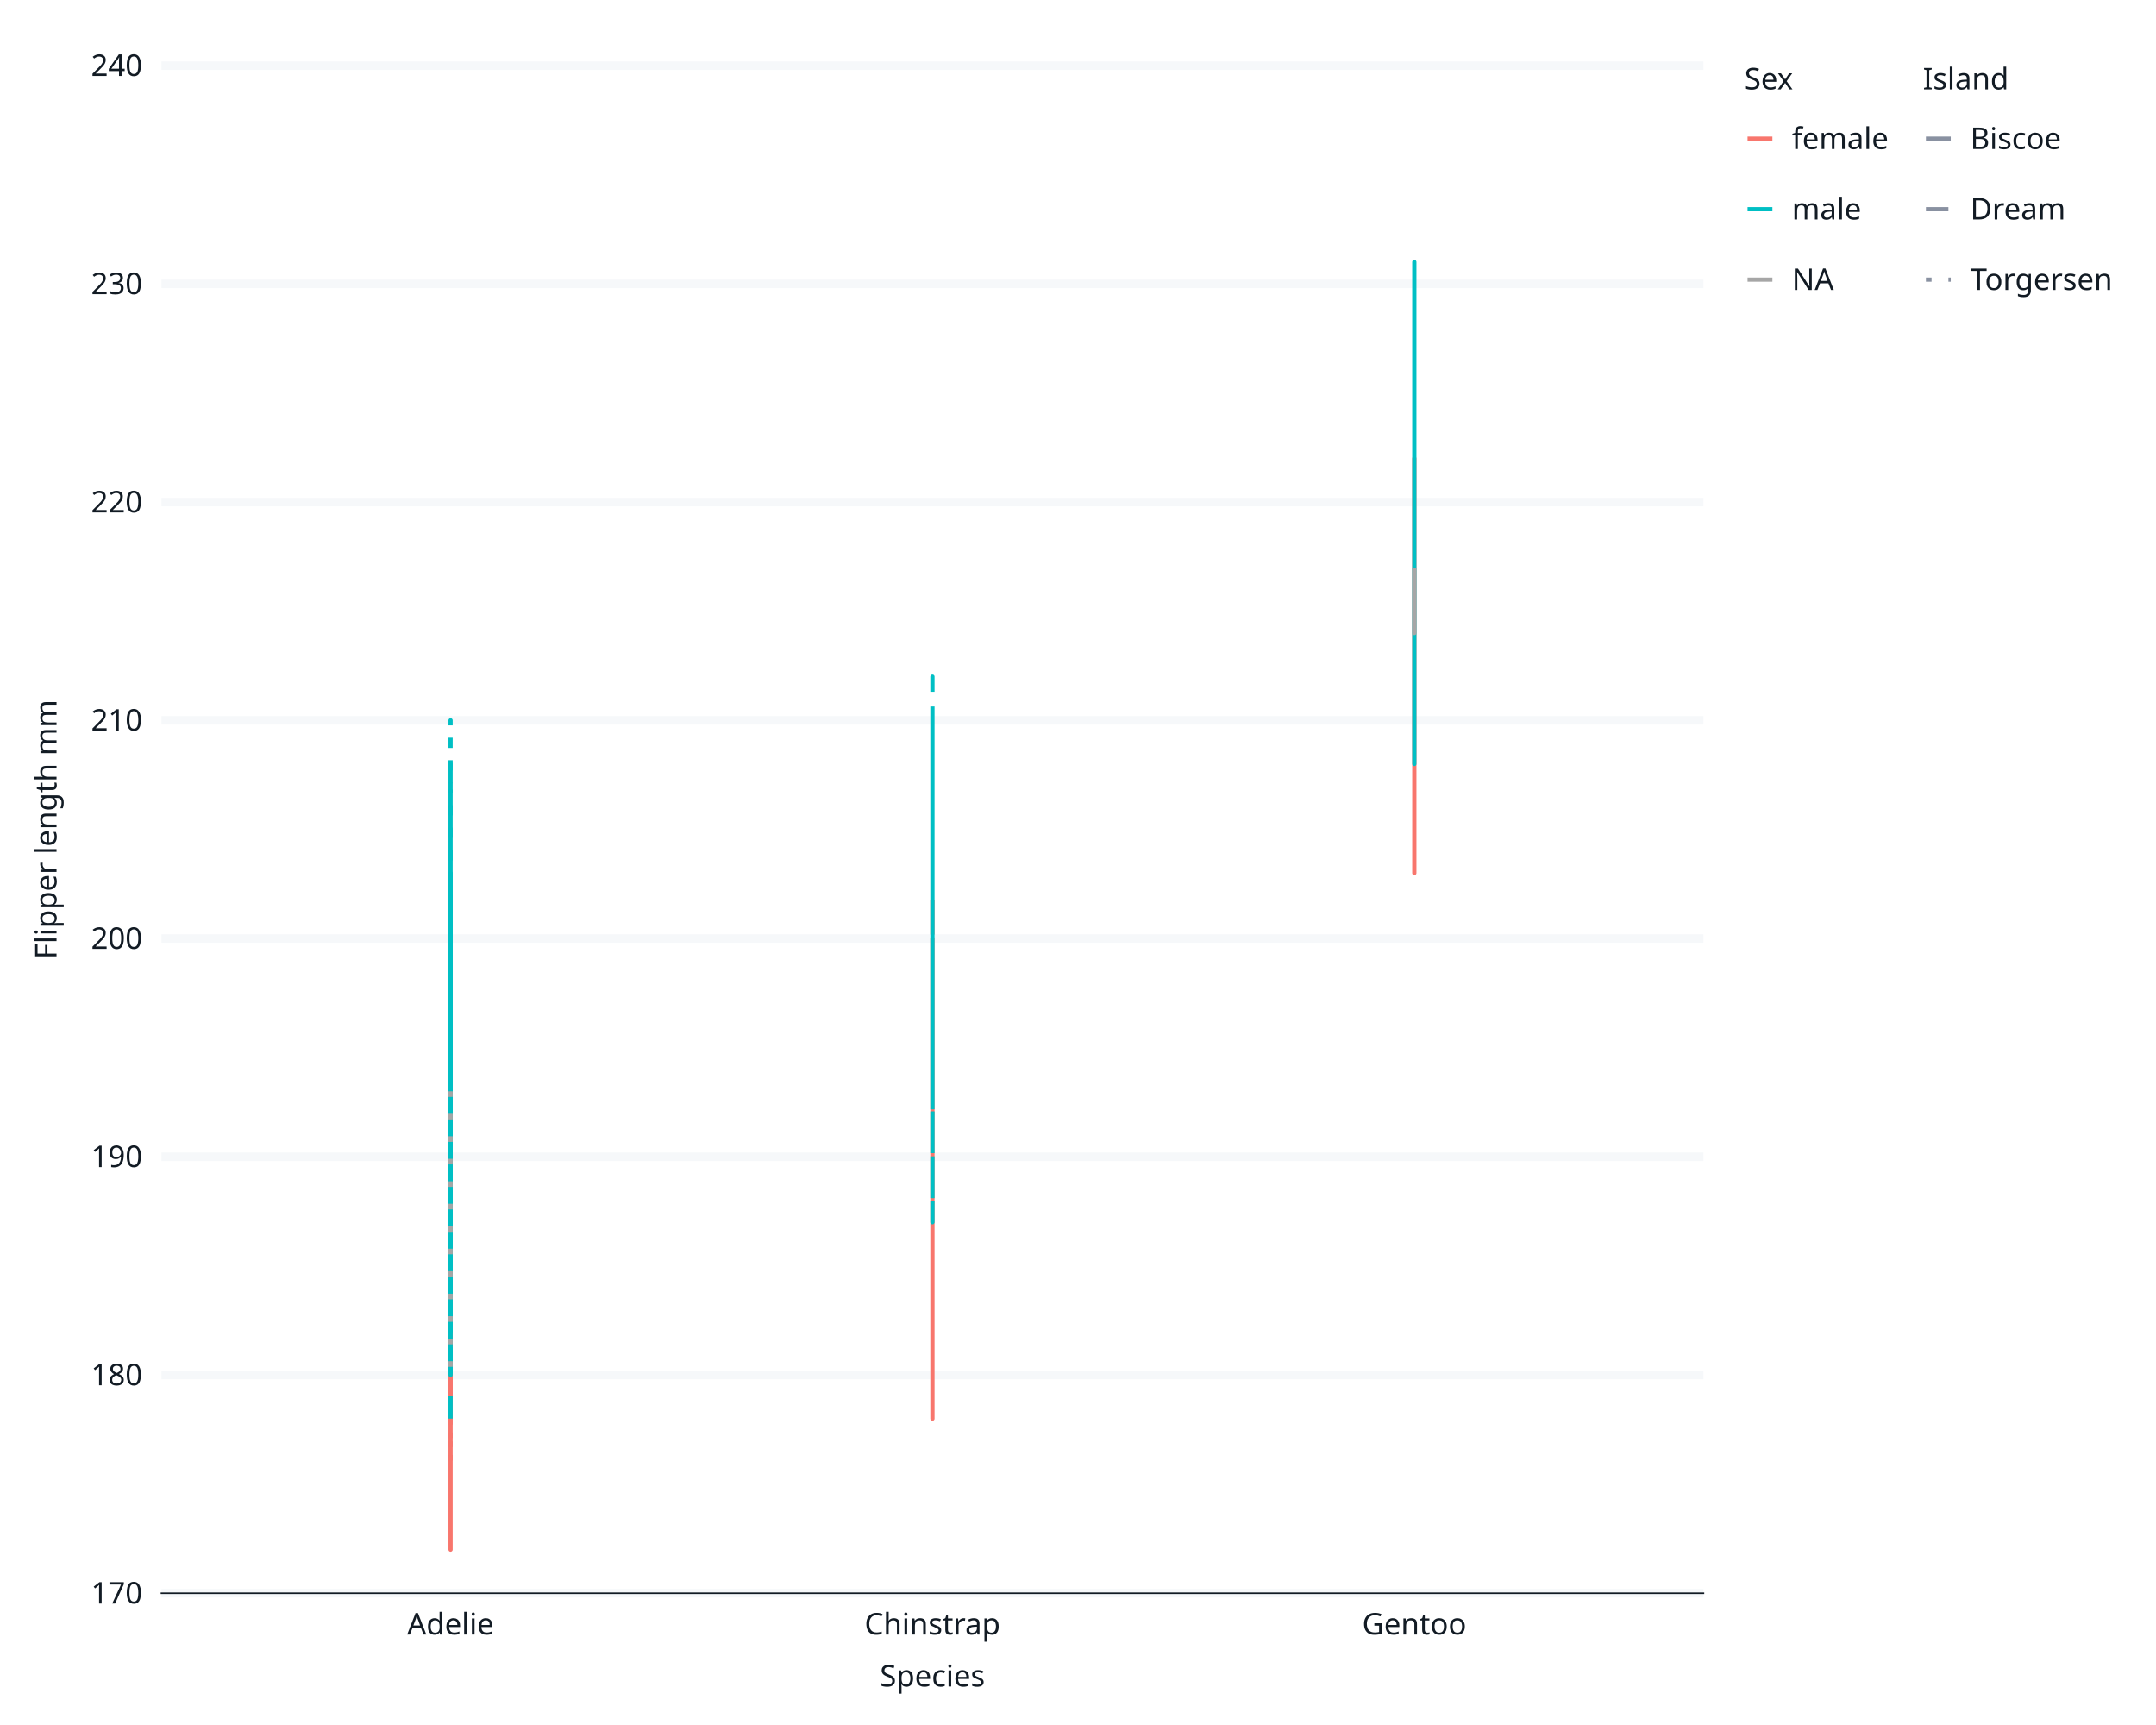
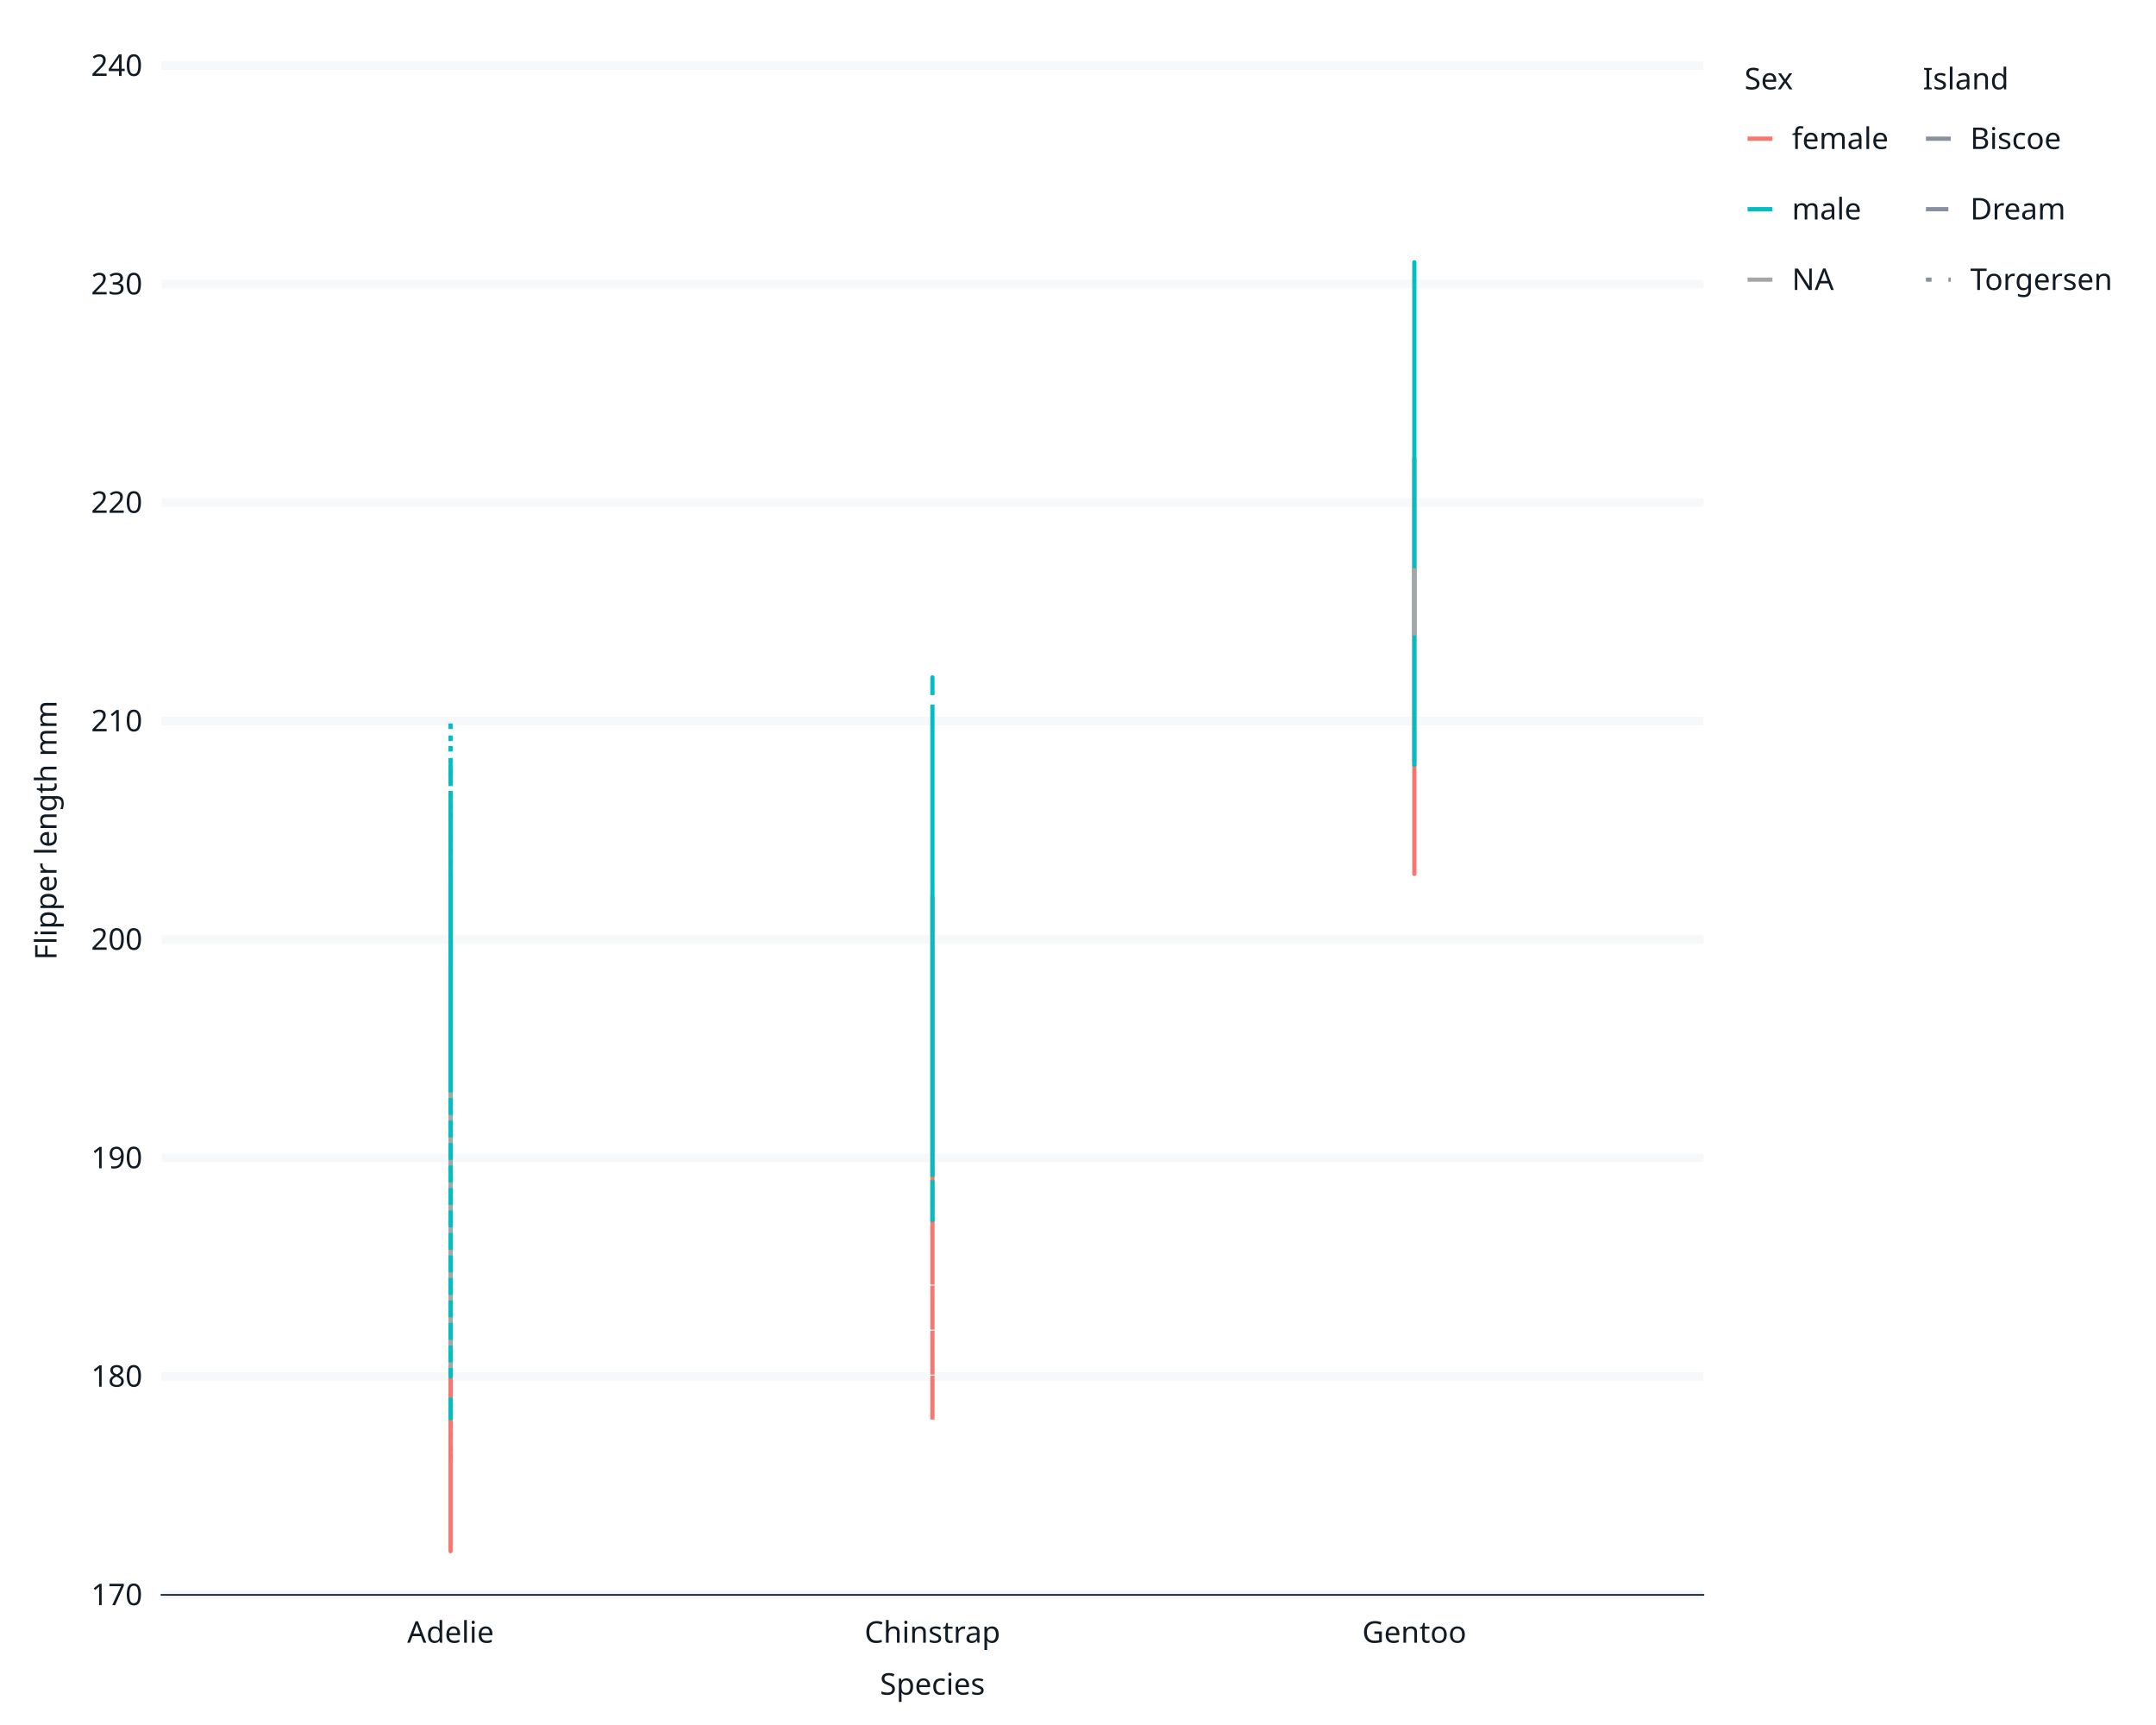
<svg xmlns="http://www.w3.org/2000/svg" class="svglite" data-engine-version="2.0" width="720.00pt" height="576.00pt" viewBox="0 0 720.00 576.00">
  <defs>
    <style type="text/css">
    .svglite line, .svglite polyline, .svglite polygon, .svglite path, .svglite rect, .svglite circle {
      fill: none;
      stroke: #000000;
      stroke-linecap: round;
      stroke-linejoin: round;
      stroke-miterlimit: 10.00;
    }
  </style>
  </defs>
  <rect width="100%" height="100%" style="stroke: none; fill: #FFFFFF;" />
  <defs>
    <clipPath id="cpMC4wMHw3MjAuMDB8MC4wMHw1NzYuMDA=">
      <rect x="0.00" y="0.00" width="720.00" height="576.00" />
    </clipPath>
  </defs>
  <g clip-path="url(#cpMC4wMHw3MjAuMDB8MC4wMHw1NzYuMDA=)">
    <rect x="0" y="0.00" width="720.00" height="576.00" style="stroke-width: 1.07; stroke: #FFFFFF; fill: #FFFFFF;" />
-     <rect x="53.92" y="21.92" width="514.95" height="510.08" style="stroke-width: 1.07; stroke: #FFFFFF; fill: #FFFFFF;" />
-     <polyline points="53.92,532.00 568.87,532.00 " style="stroke-width: 2.84; stroke: #F6F8FA; stroke-linecap: butt;" />
-     <polyline points="53.92,459.13 568.87,459.13 " style="stroke-width: 2.84; stroke: #F6F8FA; stroke-linecap: butt;" />
-     <polyline points="53.92,386.26 568.87,386.26 " style="stroke-width: 2.84; stroke: #F6F8FA; stroke-linecap: butt;" />
-     <polyline points="53.92,313.39 568.87,313.39 " style="stroke-width: 2.84; stroke: #F6F8FA; stroke-linecap: butt;" />
-     <polyline points="53.92,240.53 568.87,240.53 " style="stroke-width: 2.84; stroke: #F6F8FA; stroke-linecap: butt;" />
-     <polyline points="53.92,167.66 568.87,167.66 " style="stroke-width: 2.84; stroke: #F6F8FA; stroke-linecap: butt;" />
-     <polyline points="53.92,94.79 568.87,94.79 " style="stroke-width: 2.84; stroke: #F6F8FA; stroke-linecap: butt;" />
+     <rect x="53.92" y="21.92" width="514.95" height="510.63" style="stroke-width: 1.07; stroke: #FFFFFF; fill: #FFFFFF;" />
+     <polyline points="53.92,532.55 568.87,532.55 " style="stroke-width: 2.84; stroke: #F6F8FA; stroke-linecap: butt;" />
+     <polyline points="53.92,459.60 568.87,459.60 " style="stroke-width: 2.84; stroke: #F6F8FA; stroke-linecap: butt;" />
+     <polyline points="53.92,386.65 568.87,386.65 " style="stroke-width: 2.84; stroke: #F6F8FA; stroke-linecap: butt;" />
+     <polyline points="53.92,313.71 568.87,313.71 " style="stroke-width: 2.84; stroke: #F6F8FA; stroke-linecap: butt;" />
+     <polyline points="53.92,240.76 568.87,240.76 " style="stroke-width: 2.84; stroke: #F6F8FA; stroke-linecap: butt;" />
+     <polyline points="53.92,167.81 568.87,167.81 " style="stroke-width: 2.84; stroke: #F6F8FA; stroke-linecap: butt;" />
+     <polyline points="53.92,94.87 568.87,94.87 " style="stroke-width: 2.84; stroke: #F6F8FA; stroke-linecap: butt;" />
    <polyline points="53.92,21.92 568.87,21.92 " style="stroke-width: 2.84; stroke: #F6F8FA; stroke-linecap: butt;" />
-     <polyline points="150.47,532.00 150.47,21.92 " style="stroke-width: 2.84; stroke: none; stroke-linecap: butt;" />
-     <polyline points="311.39,532.00 311.39,21.92 " style="stroke-width: 2.84; stroke: none; stroke-linecap: butt;" />
-     <polyline points="472.32,532.00 472.32,21.92 " style="stroke-width: 2.84; stroke: none; stroke-linecap: butt;" />
-     <polyline points="150.47,502.85 150.47,393.55 150.47,408.12 150.47,408.12 150.47,517.43 150.47,415.41 150.47,386.26 150.47,408.12 150.47,415.41 150.47,451.85 150.47,422.70 150.47,422.70 150.47,429.99 150.47,349.83 150.47,371.69 150.47,437.27 150.47,364.40 150.47,320.68 150.47,451.85 150.47,327.97 150.47,364.40 150.47,378.98 " style="stroke-width: 1.41; stroke: #F8766D; stroke-linecap: butt;" />
-     <polyline points="150.47,473.71 150.47,400.84 150.47,349.83 150.47,459.13 150.47,451.85 150.47,444.56 150.47,415.41 150.47,422.70 150.47,386.26 150.47,378.98 150.47,393.55 150.47,386.26 150.47,298.82 150.47,422.70 150.47,408.12 150.47,386.26 150.47,473.71 150.47,364.40 150.47,408.12 150.47,378.98 150.47,422.70 150.47,364.40 150.47,400.84 150.47,371.69 150.47,429.99 150.47,349.83 150.47,408.12 " style="stroke-width: 1.41; stroke: #F8766D; stroke-dasharray: 7.51,7.51; stroke-linecap: butt;" />
-     <polyline points="150.47,415.41 150.47,349.83 150.47,364.40 150.47,451.85 150.47,444.56 150.47,422.70 150.47,349.83 150.47,429.99 150.47,386.26 150.47,386.26 150.47,342.54 150.47,386.26 150.47,378.98 150.47,408.12 150.47,393.55 150.47,408.12 150.47,400.84 150.47,393.55 150.47,408.12 150.47,488.28 150.47,415.41 150.47,378.98 150.47,378.98 150.47,386.26 " style="stroke-width: 1.41; stroke: #F8766D; stroke-dasharray: 1.88,5.63; stroke-linecap: butt;" />
-     <polyline points="150.47,459.13 150.47,422.70 150.47,459.13 150.47,437.27 150.47,459.13 150.47,400.84 150.47,313.39 150.47,378.98 150.47,364.40 150.47,357.12 150.47,349.83 150.47,371.69 150.47,371.69 150.47,400.84 150.47,291.53 150.47,386.26 150.47,429.99 150.47,386.26 150.47,335.26 150.47,378.98 150.47,335.26 150.47,342.54 " style="stroke-width: 1.41; stroke: #00BFC4; stroke-linecap: butt;" />
-     <polyline points="150.47,473.71 150.47,429.99 150.47,342.54 150.47,386.26 150.47,429.99 150.47,349.83 150.47,342.54 150.47,386.26 150.47,444.56 150.47,378.98 150.47,357.12 150.47,386.26 150.47,393.55 150.47,276.96 150.47,415.41 150.47,255.10 150.47,342.54 150.47,371.69 150.47,320.68 150.47,386.26 150.47,313.39 150.47,364.40 150.47,408.12 150.47,386.26 150.47,422.70 150.47,386.26 150.47,364.40 150.47,306.11 " style="stroke-width: 1.41; stroke: #00BFC4; stroke-dasharray: 7.51,7.51; stroke-linecap: butt;" />
-     <polyline points="150.47,451.85 150.47,386.26 150.47,349.83 150.47,378.98 150.47,327.97 150.47,335.26 150.47,357.12 150.47,327.97 150.47,386.26 150.47,335.26 150.47,349.83 150.47,429.99 150.47,349.83 150.47,342.54 150.47,364.40 150.47,320.68 150.47,393.55 150.47,327.97 150.47,298.82 150.47,320.68 150.47,349.83 150.47,240.53 150.47,335.26 " style="stroke-width: 1.41; stroke: #00BFC4; stroke-dasharray: 1.88,5.63; stroke-linecap: butt;" />
-     <polyline points="150.47,364.40 150.47,386.26 150.47,415.41 150.47,459.13 " style="stroke-width: 1.41; stroke: #A6A6A6; stroke-dasharray: 1.88,5.63; stroke-linecap: butt;" />
-     <polyline points="311.39,371.69 311.39,400.84 311.39,327.97 311.39,473.71 311.39,349.83 311.39,364.40 311.39,422.70 311.39,386.26 311.39,451.85 311.39,386.26 311.39,451.85 311.39,408.12 311.39,349.83 311.39,313.39 311.39,378.98 311.39,408.12 311.39,408.12 311.39,320.68 311.39,349.83 311.39,371.69 311.39,408.12 311.39,342.54 311.39,342.54 311.39,386.26 311.39,327.97 311.39,320.68 311.39,364.40 311.39,408.12 311.39,378.98 311.39,357.12 311.39,393.55 311.39,349.83 311.39,298.82 311.39,327.97 " style="stroke-width: 1.41; stroke: #F8766D; stroke-dasharray: 7.51,7.51; stroke-linecap: butt;" />
-     <polyline points="311.39,342.54 311.39,364.40 311.39,335.26 311.39,335.26 311.39,327.97 311.39,357.12 311.39,306.11 311.39,306.11 311.39,335.26 311.39,349.83 311.39,378.98 311.39,364.40 311.39,335.26 311.39,313.39 311.39,276.96 311.39,306.11 311.39,291.53 311.39,349.83 311.39,240.53 311.39,276.96 311.39,240.53 311.39,342.54 311.39,306.11 311.39,225.95 311.39,408.12 311.39,306.11 311.39,291.53 311.39,335.26 311.39,291.53 311.39,298.82 311.39,269.67 311.39,262.39 311.39,364.40 311.39,240.53 " style="stroke-width: 1.41; stroke: #00BFC4; stroke-dasharray: 7.51,7.51; stroke-linecap: butt;" />
-     <polyline points="472.32,233.24 472.32,240.53 472.32,240.53 472.32,233.24 472.32,247.81 472.32,211.38 472.32,211.38 472.32,240.53 472.32,240.53 472.32,247.81 472.32,204.09 472.32,218.66 472.32,204.09 472.32,240.53 472.32,247.81 472.32,262.39 472.32,167.66 472.32,218.66 472.32,255.10 472.32,255.10 472.32,240.53 472.32,189.52 472.32,240.53 472.32,218.66 472.32,240.53 472.32,240.53 472.32,189.52 472.32,255.10 472.32,255.10 472.32,255.10 472.32,211.38 472.32,174.94 472.32,167.66 472.32,196.80 472.32,189.52 472.32,196.80 472.32,247.81 472.32,204.09 472.32,225.95 472.32,225.95 472.32,225.95 472.32,182.23 472.32,225.95 472.32,182.23 472.32,225.95 472.32,211.38 472.32,153.08 472.32,291.53 472.32,174.94 472.32,204.09 472.32,240.53 472.32,255.10 472.32,196.80 472.32,218.66 472.32,189.52 472.32,211.38 472.32,204.09 472.32,225.95 " style="stroke-width: 1.41; stroke: #F8766D; stroke-linecap: butt;" />
-     <polyline points="472.32,94.79 472.32,182.23 472.32,204.09 472.32,174.94 472.32,204.09 472.32,196.80 472.32,218.66 472.32,189.52 472.32,160.37 472.32,153.08 472.32,182.23 472.32,204.09 472.32,204.09 472.32,204.09 472.32,167.66 472.32,153.08 472.32,94.79 472.32,167.66 472.32,174.94 472.32,255.10 472.32,131.22 472.32,196.80 472.32,153.08 472.32,131.22 472.32,204.09 472.32,167.66 472.32,131.22 472.32,167.66 472.32,167.66 472.32,138.51 472.32,160.37 472.32,87.50 472.32,94.79 472.32,102.07 472.32,145.80 472.32,160.37 472.32,160.37 472.32,94.79 472.32,167.66 472.32,145.80 472.32,160.37 472.32,138.51 472.32,109.36 472.32,182.23 472.32,94.79 472.32,109.36 472.32,138.51 472.32,123.93 472.32,196.80 472.32,131.22 472.32,109.36 472.32,109.36 472.32,204.09 472.32,174.94 472.32,247.81 472.32,102.07 472.32,94.79 472.32,94.79 472.32,153.08 472.32,153.08 472.32,218.66 " style="stroke-width: 1.41; stroke: #00BFC4; stroke-linecap: butt;" />
-     <polyline points="472.32,196.80 472.32,211.38 472.32,196.80 472.32,189.52 " style="stroke-width: 1.41; stroke: #A6A6A6; stroke-linecap: butt;" />
-     <polyline points="53.92,532.00 53.92,21.92 " style="stroke-width: 0.53; stroke: none; stroke-linecap: square;" />
-     <text x="47.56" y="535.44" text-anchor="end" style="font-size: 10.00px; fill: #121B24; font-family: sans;" textLength="16.69px" lengthAdjust="spacingAndGlyphs">170</text>
-     <text x="47.56" y="462.57" text-anchor="end" style="font-size: 10.00px; fill: #121B24; font-family: sans;" textLength="16.69px" lengthAdjust="spacingAndGlyphs">180</text>
-     <text x="47.56" y="389.70" text-anchor="end" style="font-size: 10.00px; fill: #121B24; font-family: sans;" textLength="16.69px" lengthAdjust="spacingAndGlyphs">190</text>
-     <text x="47.56" y="316.84" text-anchor="end" style="font-size: 10.00px; fill: #121B24; font-family: sans;" textLength="16.69px" lengthAdjust="spacingAndGlyphs">200</text>
-     <text x="47.56" y="243.97" text-anchor="end" style="font-size: 10.00px; fill: #121B24; font-family: sans;" textLength="16.69px" lengthAdjust="spacingAndGlyphs">210</text>
-     <text x="47.56" y="171.10" text-anchor="end" style="font-size: 10.00px; fill: #121B24; font-family: sans;" textLength="16.69px" lengthAdjust="spacingAndGlyphs">220</text>
-     <text x="47.56" y="98.23" text-anchor="end" style="font-size: 10.00px; fill: #121B24; font-family: sans;" textLength="16.69px" lengthAdjust="spacingAndGlyphs">230</text>
+     <polyline points="150.47,532.55 150.47,21.92 " style="stroke-width: 2.84; stroke: none; stroke-linecap: butt;" />
+     <polyline points="311.39,532.55 311.39,21.92 " style="stroke-width: 2.84; stroke: none; stroke-linecap: butt;" />
+     <polyline points="472.32,532.55 472.32,21.92 " style="stroke-width: 2.84; stroke: none; stroke-linecap: butt;" />
+     <polyline points="150.47,503.37 150.47,393.95 150.47,408.54 150.47,408.54 150.47,517.96 150.47,415.83 150.47,386.65 150.47,408.54 150.47,415.83 150.47,452.31 150.47,423.13 150.47,423.13 150.47,430.42 150.47,350.18 150.47,372.07 150.47,437.72 150.47,364.77 150.47,321.00 150.47,452.31 150.47,328.30 150.47,364.77 150.47,379.36 " style="stroke-width: 1.41; stroke: #F8766D; stroke-linecap: butt;" />
+     <polyline points="150.47,474.19 150.47,401.24 150.47,350.18 150.47,459.60 150.47,452.31 150.47,445.01 150.47,415.83 150.47,423.13 150.47,386.65 150.47,379.36 150.47,393.95 150.47,386.65 150.47,299.12 150.47,423.13 150.47,408.54 150.47,386.65 150.47,474.19 150.47,364.77 150.47,408.54 150.47,379.36 150.47,423.13 150.47,364.77 150.47,401.24 150.47,372.07 150.47,430.42 150.47,350.18 150.47,408.54 " style="stroke-width: 1.41; stroke: #F8766D; stroke-dasharray: 7.51,7.51; stroke-linecap: butt;" />
+     <polyline points="150.47,415.83 150.47,350.18 150.47,364.77 150.47,452.31 150.47,445.01 150.47,423.13 150.47,350.18 150.47,430.42 150.47,386.65 150.47,386.65 150.47,342.89 150.47,386.65 150.47,379.36 150.47,408.54 150.47,393.95 150.47,408.54 150.47,401.24 150.47,393.95 150.47,408.54 150.47,488.78 150.47,415.83 150.47,379.36 150.47,379.36 150.47,386.65 " style="stroke-width: 1.41; stroke: #F8766D; stroke-dasharray: 1.88,5.63; stroke-linecap: butt;" />
+     <polyline points="150.47,459.60 150.47,423.13 150.47,459.60 150.47,437.72 150.47,459.60 150.47,401.24 150.47,313.71 150.47,379.36 150.47,364.77 150.47,357.48 150.47,350.18 150.47,372.07 150.47,372.07 150.47,401.24 150.47,291.82 150.47,386.65 150.47,430.42 150.47,386.65 150.47,335.59 150.47,379.36 150.47,335.59 150.47,342.89 " style="stroke-width: 1.41; stroke: #00BFC4; stroke-linecap: butt;" />
+     <polyline points="150.47,474.19 150.47,430.42 150.47,342.89 150.47,386.65 150.47,430.42 150.47,350.18 150.47,342.89 150.47,386.65 150.47,445.01 150.47,379.36 150.47,357.48 150.47,386.65 150.47,393.95 150.47,277.23 150.47,415.83 150.47,255.35 150.47,342.89 150.47,372.07 150.47,321.00 150.47,386.65 150.47,313.71 150.47,364.77 150.47,408.54 150.47,386.65 150.47,423.13 150.47,386.65 150.47,364.77 150.47,306.41 " style="stroke-width: 1.41; stroke: #00BFC4; stroke-dasharray: 7.51,7.51; stroke-linecap: butt;" />
+     <polyline points="150.47,452.31 150.47,386.65 150.47,350.18 150.47,379.36 150.47,328.30 150.47,335.59 150.47,357.48 150.47,328.30 150.47,386.65 150.47,335.59 150.47,350.18 150.47,430.42 150.47,350.18 150.47,342.89 150.47,364.77 150.47,321.00 150.47,393.95 150.47,328.30 150.47,299.12 150.47,321.00 150.47,350.18 150.47,240.76 150.47,335.59 " style="stroke-width: 1.41; stroke: #00BFC4; stroke-dasharray: 1.88,5.63; stroke-linecap: butt;" />
+     <polyline points="150.47,364.77 150.47,386.65 150.47,415.83 150.47,459.60 " style="stroke-width: 1.41; stroke: #A6A6A6; stroke-dasharray: 1.88,5.63; stroke-linecap: butt;" />
+     <polyline points="311.39,372.07 311.39,401.24 311.39,328.30 311.39,474.19 311.39,350.18 311.39,364.77 311.39,423.13 311.39,386.65 311.39,452.31 311.39,386.65 311.39,452.31 311.39,408.54 311.39,350.18 311.39,313.71 311.39,379.36 311.39,408.54 311.39,408.54 311.39,321.00 311.39,350.18 311.39,372.07 311.39,408.54 311.39,342.89 311.39,342.89 311.39,386.65 311.39,328.30 311.39,321.00 311.39,364.77 311.39,408.54 311.39,379.36 311.39,357.48 311.39,393.95 311.39,350.18 311.39,299.12 311.39,328.30 " style="stroke-width: 1.41; stroke: #F8766D; stroke-dasharray: 7.51,7.51; stroke-linecap: butt;" />
+     <polyline points="311.39,342.89 311.39,364.77 311.39,335.59 311.39,335.59 311.39,328.30 311.39,357.48 311.39,306.41 311.39,306.41 311.39,335.59 311.39,350.18 311.39,379.36 311.39,364.77 311.39,335.59 311.39,313.71 311.39,277.23 311.39,306.41 311.39,291.82 311.39,350.18 311.39,240.76 311.39,277.23 311.39,240.76 311.39,342.89 311.39,306.41 311.39,226.17 311.39,408.54 311.39,306.41 311.39,291.82 311.39,335.59 311.39,291.82 311.39,299.12 311.39,269.94 311.39,262.64 311.39,364.77 311.39,240.76 " style="stroke-width: 1.41; stroke: #00BFC4; stroke-dasharray: 7.51,7.51; stroke-linecap: butt;" />
+     <polyline points="472.32,233.47 472.32,240.76 472.32,240.76 472.32,233.47 472.32,248.05 472.32,211.58 472.32,211.58 472.32,240.76 472.32,240.76 472.32,248.05 472.32,204.29 472.32,218.88 472.32,204.29 472.32,240.76 472.32,248.05 472.32,262.64 472.32,167.81 472.32,218.88 472.32,255.35 472.32,255.35 472.32,240.76 472.32,189.70 472.32,240.76 472.32,218.88 472.32,240.76 472.32,240.76 472.32,189.70 472.32,255.35 472.32,255.35 472.32,255.35 472.32,211.58 472.32,175.11 472.32,167.81 472.32,196.99 472.32,189.70 472.32,196.99 472.32,248.05 472.32,204.29 472.32,226.17 472.32,226.17 472.32,226.17 472.32,182.40 472.32,226.17 472.32,182.40 472.32,226.17 472.32,211.58 472.32,153.22 472.32,291.82 472.32,175.11 472.32,204.29 472.32,240.76 472.32,255.35 472.32,196.99 472.32,218.88 472.32,189.70 472.32,211.58 472.32,204.29 472.32,226.17 " style="stroke-width: 1.41; stroke: #F8766D; stroke-linecap: butt;" />
+     <polyline points="472.32,94.87 472.32,182.40 472.32,204.29 472.32,175.11 472.32,204.29 472.32,196.99 472.32,218.88 472.32,189.70 472.32,160.52 472.32,153.22 472.32,182.40 472.32,204.29 472.32,204.29 472.32,204.29 472.32,167.81 472.32,153.22 472.32,94.87 472.32,167.81 472.32,175.11 472.32,255.35 472.32,131.34 472.32,196.99 472.32,153.22 472.32,131.34 472.32,204.29 472.32,167.81 472.32,131.34 472.32,167.81 472.32,167.81 472.32,138.63 472.32,160.52 472.32,87.57 472.32,94.87 472.32,102.16 472.32,145.93 472.32,160.52 472.32,160.52 472.32,94.87 472.32,167.81 472.32,145.93 472.32,160.52 472.32,138.63 472.32,109.45 472.32,182.40 472.32,94.87 472.32,109.45 472.32,138.63 472.32,124.04 472.32,196.99 472.32,131.34 472.32,109.45 472.32,109.45 472.32,204.29 472.32,175.11 472.32,248.05 472.32,102.16 472.32,94.87 472.32,94.87 472.32,153.22 472.32,153.22 472.32,218.88 " style="stroke-width: 1.41; stroke: #00BFC4; stroke-linecap: butt;" />
+     <polyline points="472.32,196.99 472.32,211.58 472.32,196.99 472.32,189.70 " style="stroke-width: 1.41; stroke: #A6A6A6; stroke-linecap: butt;" />
+     <polyline points="53.92,532.55 53.92,21.92 " style="stroke-width: 0.53; stroke: none; stroke-linecap: square;" />
+     <text x="47.56" y="535.99" text-anchor="end" style="font-size: 10.00px; fill: #121B24; font-family: sans;" textLength="16.69px" lengthAdjust="spacingAndGlyphs">170</text>
+     <text x="47.56" y="463.04" text-anchor="end" style="font-size: 10.00px; fill: #121B24; font-family: sans;" textLength="16.69px" lengthAdjust="spacingAndGlyphs">180</text>
+     <text x="47.56" y="390.10" text-anchor="end" style="font-size: 10.00px; fill: #121B24; font-family: sans;" textLength="16.69px" lengthAdjust="spacingAndGlyphs">190</text>
+     <text x="47.56" y="317.15" text-anchor="end" style="font-size: 10.00px; fill: #121B24; font-family: sans;" textLength="16.69px" lengthAdjust="spacingAndGlyphs">200</text>
+     <text x="47.56" y="244.20" text-anchor="end" style="font-size: 10.00px; fill: #121B24; font-family: sans;" textLength="16.69px" lengthAdjust="spacingAndGlyphs">210</text>
+     <text x="47.56" y="171.25" text-anchor="end" style="font-size: 10.00px; fill: #121B24; font-family: sans;" textLength="16.69px" lengthAdjust="spacingAndGlyphs">220</text>
+     <text x="47.56" y="98.31" text-anchor="end" style="font-size: 10.00px; fill: #121B24; font-family: sans;" textLength="16.69px" lengthAdjust="spacingAndGlyphs">230</text>
    <text x="47.56" y="25.36" text-anchor="end" style="font-size: 10.00px; fill: #121B24; font-family: sans;" textLength="16.69px" lengthAdjust="spacingAndGlyphs">240</text>
-     <polyline points="50.30,532.00 53.92,532.00 " style="stroke-width: 0.53; stroke: none; stroke-linecap: butt;" />
-     <polyline points="50.30,459.13 53.92,459.13 " style="stroke-width: 0.53; stroke: none; stroke-linecap: butt;" />
-     <polyline points="50.30,386.26 53.92,386.26 " style="stroke-width: 0.53; stroke: none; stroke-linecap: butt;" />
-     <polyline points="50.30,313.39 53.92,313.39 " style="stroke-width: 0.53; stroke: none; stroke-linecap: butt;" />
-     <polyline points="50.30,240.53 53.92,240.53 " style="stroke-width: 0.53; stroke: none; stroke-linecap: butt;" />
-     <polyline points="50.30,167.66 53.92,167.66 " style="stroke-width: 0.53; stroke: none; stroke-linecap: butt;" />
-     <polyline points="50.30,94.79 53.92,94.79 " style="stroke-width: 0.53; stroke: none; stroke-linecap: butt;" />
+     <polyline points="50.30,532.55 53.92,532.55 " style="stroke-width: 0.53; stroke: none; stroke-linecap: butt;" />
+     <polyline points="50.30,459.60 53.92,459.60 " style="stroke-width: 0.53; stroke: none; stroke-linecap: butt;" />
+     <polyline points="50.30,386.65 53.92,386.65 " style="stroke-width: 0.53; stroke: none; stroke-linecap: butt;" />
+     <polyline points="50.30,313.71 53.92,313.71 " style="stroke-width: 0.53; stroke: none; stroke-linecap: butt;" />
+     <polyline points="50.30,240.76 53.92,240.76 " style="stroke-width: 0.53; stroke: none; stroke-linecap: butt;" />
+     <polyline points="50.30,167.81 53.92,167.81 " style="stroke-width: 0.53; stroke: none; stroke-linecap: butt;" />
+     <polyline points="50.30,94.87 53.92,94.87 " style="stroke-width: 0.53; stroke: none; stroke-linecap: butt;" />
    <polyline points="50.30,21.92 53.92,21.92 " style="stroke-width: 0.53; stroke: none; stroke-linecap: butt;" />
-     <polyline points="53.92,532.00 568.87,532.00 " style="stroke-width: 0.53; stroke: #121B24; stroke-linecap: square;" />
-     <polyline points="150.47,535.62 150.47,532.00 " style="stroke-width: 0.53; stroke: none; stroke-linecap: butt;" />
-     <polyline points="311.39,535.62 311.39,532.00 " style="stroke-width: 0.53; stroke: none; stroke-linecap: butt;" />
-     <polyline points="472.32,535.62 472.32,532.00 " style="stroke-width: 0.53; stroke: none; stroke-linecap: butt;" />
-     <text x="150.47" y="545.79" text-anchor="middle" style="font-size: 10.00px; fill: #121B24; font-family: sans;" textLength="27.80px" lengthAdjust="spacingAndGlyphs">Adelie</text>
-     <text x="311.39" y="545.79" text-anchor="middle" style="font-size: 10.00px; fill: #121B24; font-family: sans;" textLength="42.80px" lengthAdjust="spacingAndGlyphs">Chinstrap</text>
-     <text x="472.32" y="545.79" text-anchor="middle" style="font-size: 10.00px; fill: #121B24; font-family: sans;" textLength="32.81px" lengthAdjust="spacingAndGlyphs">Gentoo</text>
-     <text x="311.39" y="563.13" text-anchor="middle" style="font-size: 10.00px; fill: #121B24; font-family: sans;" textLength="35.59px" lengthAdjust="spacingAndGlyphs">Species</text>
-     <text transform="translate(18.88,276.96) rotate(-90)" text-anchor="middle" style="font-size: 10.00px; fill: #121B24; font-family: sans;" textLength="80.03px" lengthAdjust="spacingAndGlyphs">Flipper length mm</text>
+     <polyline points="53.92,532.55 568.87,532.55 " style="stroke-width: 0.53; stroke: #121B24; stroke-linecap: square;" />
+     <polyline points="150.47,536.17 150.47,532.55 " style="stroke-width: 0.53; stroke: none; stroke-linecap: butt;" />
+     <polyline points="311.39,536.17 311.39,532.55 " style="stroke-width: 0.53; stroke: none; stroke-linecap: butt;" />
+     <polyline points="472.32,536.17 472.32,532.55 " style="stroke-width: 0.53; stroke: none; stroke-linecap: butt;" />
+     <text x="150.47" y="548.53" text-anchor="middle" style="font-size: 10.00px; fill: #121B24; font-family: sans;" textLength="27.80px" lengthAdjust="spacingAndGlyphs">Adelie</text>
+     <text x="311.39" y="548.53" text-anchor="middle" style="font-size: 10.00px; fill: #121B24; font-family: sans;" textLength="42.80px" lengthAdjust="spacingAndGlyphs">Chinstrap</text>
+     <text x="472.32" y="548.53" text-anchor="middle" style="font-size: 10.00px; fill: #121B24; font-family: sans;" textLength="32.81px" lengthAdjust="spacingAndGlyphs">Gentoo</text>
+     <text x="311.39" y="565.87" text-anchor="middle" style="font-size: 10.00px; fill: #121B24; font-family: sans;" textLength="35.59px" lengthAdjust="spacingAndGlyphs">Species</text>
+     <text transform="translate(18.88,277.23) rotate(-90)" text-anchor="middle" style="font-size: 10.00px; fill: #121B24; font-family: sans;" textLength="80.03px" lengthAdjust="spacingAndGlyphs">Flipper length mm</text>
    <rect x="574.35" y="21.92" width="48.61" height="81.42" style="stroke-width: 1.07; stroke: #FFFFFF; fill: #FFFFFF;" />
    <text x="582.57" y="29.84" style="font-size: 10.00px; fill: #121B24; font-family: sans;" textLength="17.24px" lengthAdjust="spacingAndGlyphs">Sex</text>
    <rect x="582.57" y="36.36" width="10.37" height="19.92" style="stroke-width: 1.07; stroke: #FFFFFF; fill: #FFFFFF;" />
    <line x1="583.60" y1="46.31" x2="591.90" y2="46.31" style="stroke-width: 1.41; stroke: #F8766D; stroke-linecap: butt;" />
    <rect x="582.57" y="59.89" width="10.37" height="19.92" style="stroke-width: 1.07; stroke: #FFFFFF; fill: #FFFFFF;" />
    <line x1="583.60" y1="69.85" x2="591.90" y2="69.85" style="stroke-width: 1.41; stroke: #00BFC4; stroke-linecap: butt;" />
    <rect x="582.57" y="83.42" width="10.37" height="19.92" style="stroke-width: 1.07; stroke: #FFFFFF; fill: #FFFFFF;" />
    <line x1="583.60" y1="93.38" x2="591.90" y2="93.38" style="stroke-width: 1.41; stroke: #A6A6A6; stroke-linecap: butt;" />
    <text x="598.42" y="49.75" style="font-size: 10.00px; fill: #121B24; font-family: sans;" textLength="30.02px" lengthAdjust="spacingAndGlyphs">female</text>
    <text x="598.42" y="73.29" style="font-size: 10.00px; fill: #121B24; font-family: sans;" textLength="21.68px" lengthAdjust="spacingAndGlyphs">male</text>
    <text x="598.42" y="96.82" style="font-size: 10.00px; fill: #121B24; font-family: sans;" textLength="13.90px" lengthAdjust="spacingAndGlyphs">NA</text>
    <rect x="633.91" y="21.92" width="64.17" height="81.42" style="stroke-width: 1.07; stroke: #FFFFFF; fill: #FFFFFF;" />
    <text x="642.13" y="29.84" style="font-size: 10.00px; fill: #121B24; font-family: sans;" textLength="26.69px" lengthAdjust="spacingAndGlyphs">Island</text>
    <rect x="642.13" y="36.36" width="10.37" height="19.92" style="stroke-width: 1.07; stroke: #FFFFFF; fill: #FFFFFF;" />
    <line x1="643.17" y1="46.31" x2="651.46" y2="46.31" style="stroke-width: 1.41; stroke: #8991A1; stroke-linecap: butt;" />
    <rect x="642.13" y="59.89" width="10.37" height="19.92" style="stroke-width: 1.07; stroke: #FFFFFF; fill: #FFFFFF;" />
    <line x1="643.17" y1="69.85" x2="651.46" y2="69.85" style="stroke-width: 1.41; stroke: #8991A1; stroke-dasharray: 7.51,7.51; stroke-linecap: butt;" />
    <rect x="642.13" y="83.42" width="10.37" height="19.92" style="stroke-width: 1.07; stroke: #FFFFFF; fill: #FFFFFF;" />
    <line x1="643.17" y1="93.38" x2="651.46" y2="93.38" style="stroke-width: 1.41; stroke: #8991A1; stroke-dasharray: 1.88,5.63; stroke-linecap: butt;" />
    <text x="657.98" y="49.75" style="font-size: 10.00px; fill: #121B24; font-family: sans;" textLength="30.02px" lengthAdjust="spacingAndGlyphs">Biscoe</text>
    <text x="657.98" y="73.29" style="font-size: 10.00px; fill: #121B24; font-family: sans;" textLength="30.01px" lengthAdjust="spacingAndGlyphs">Dream</text>
    <text x="657.98" y="96.82" style="font-size: 10.00px; fill: #121B24; font-family: sans;" textLength="45.58px" lengthAdjust="spacingAndGlyphs">Torgersen</text>
  </g>
</svg>
